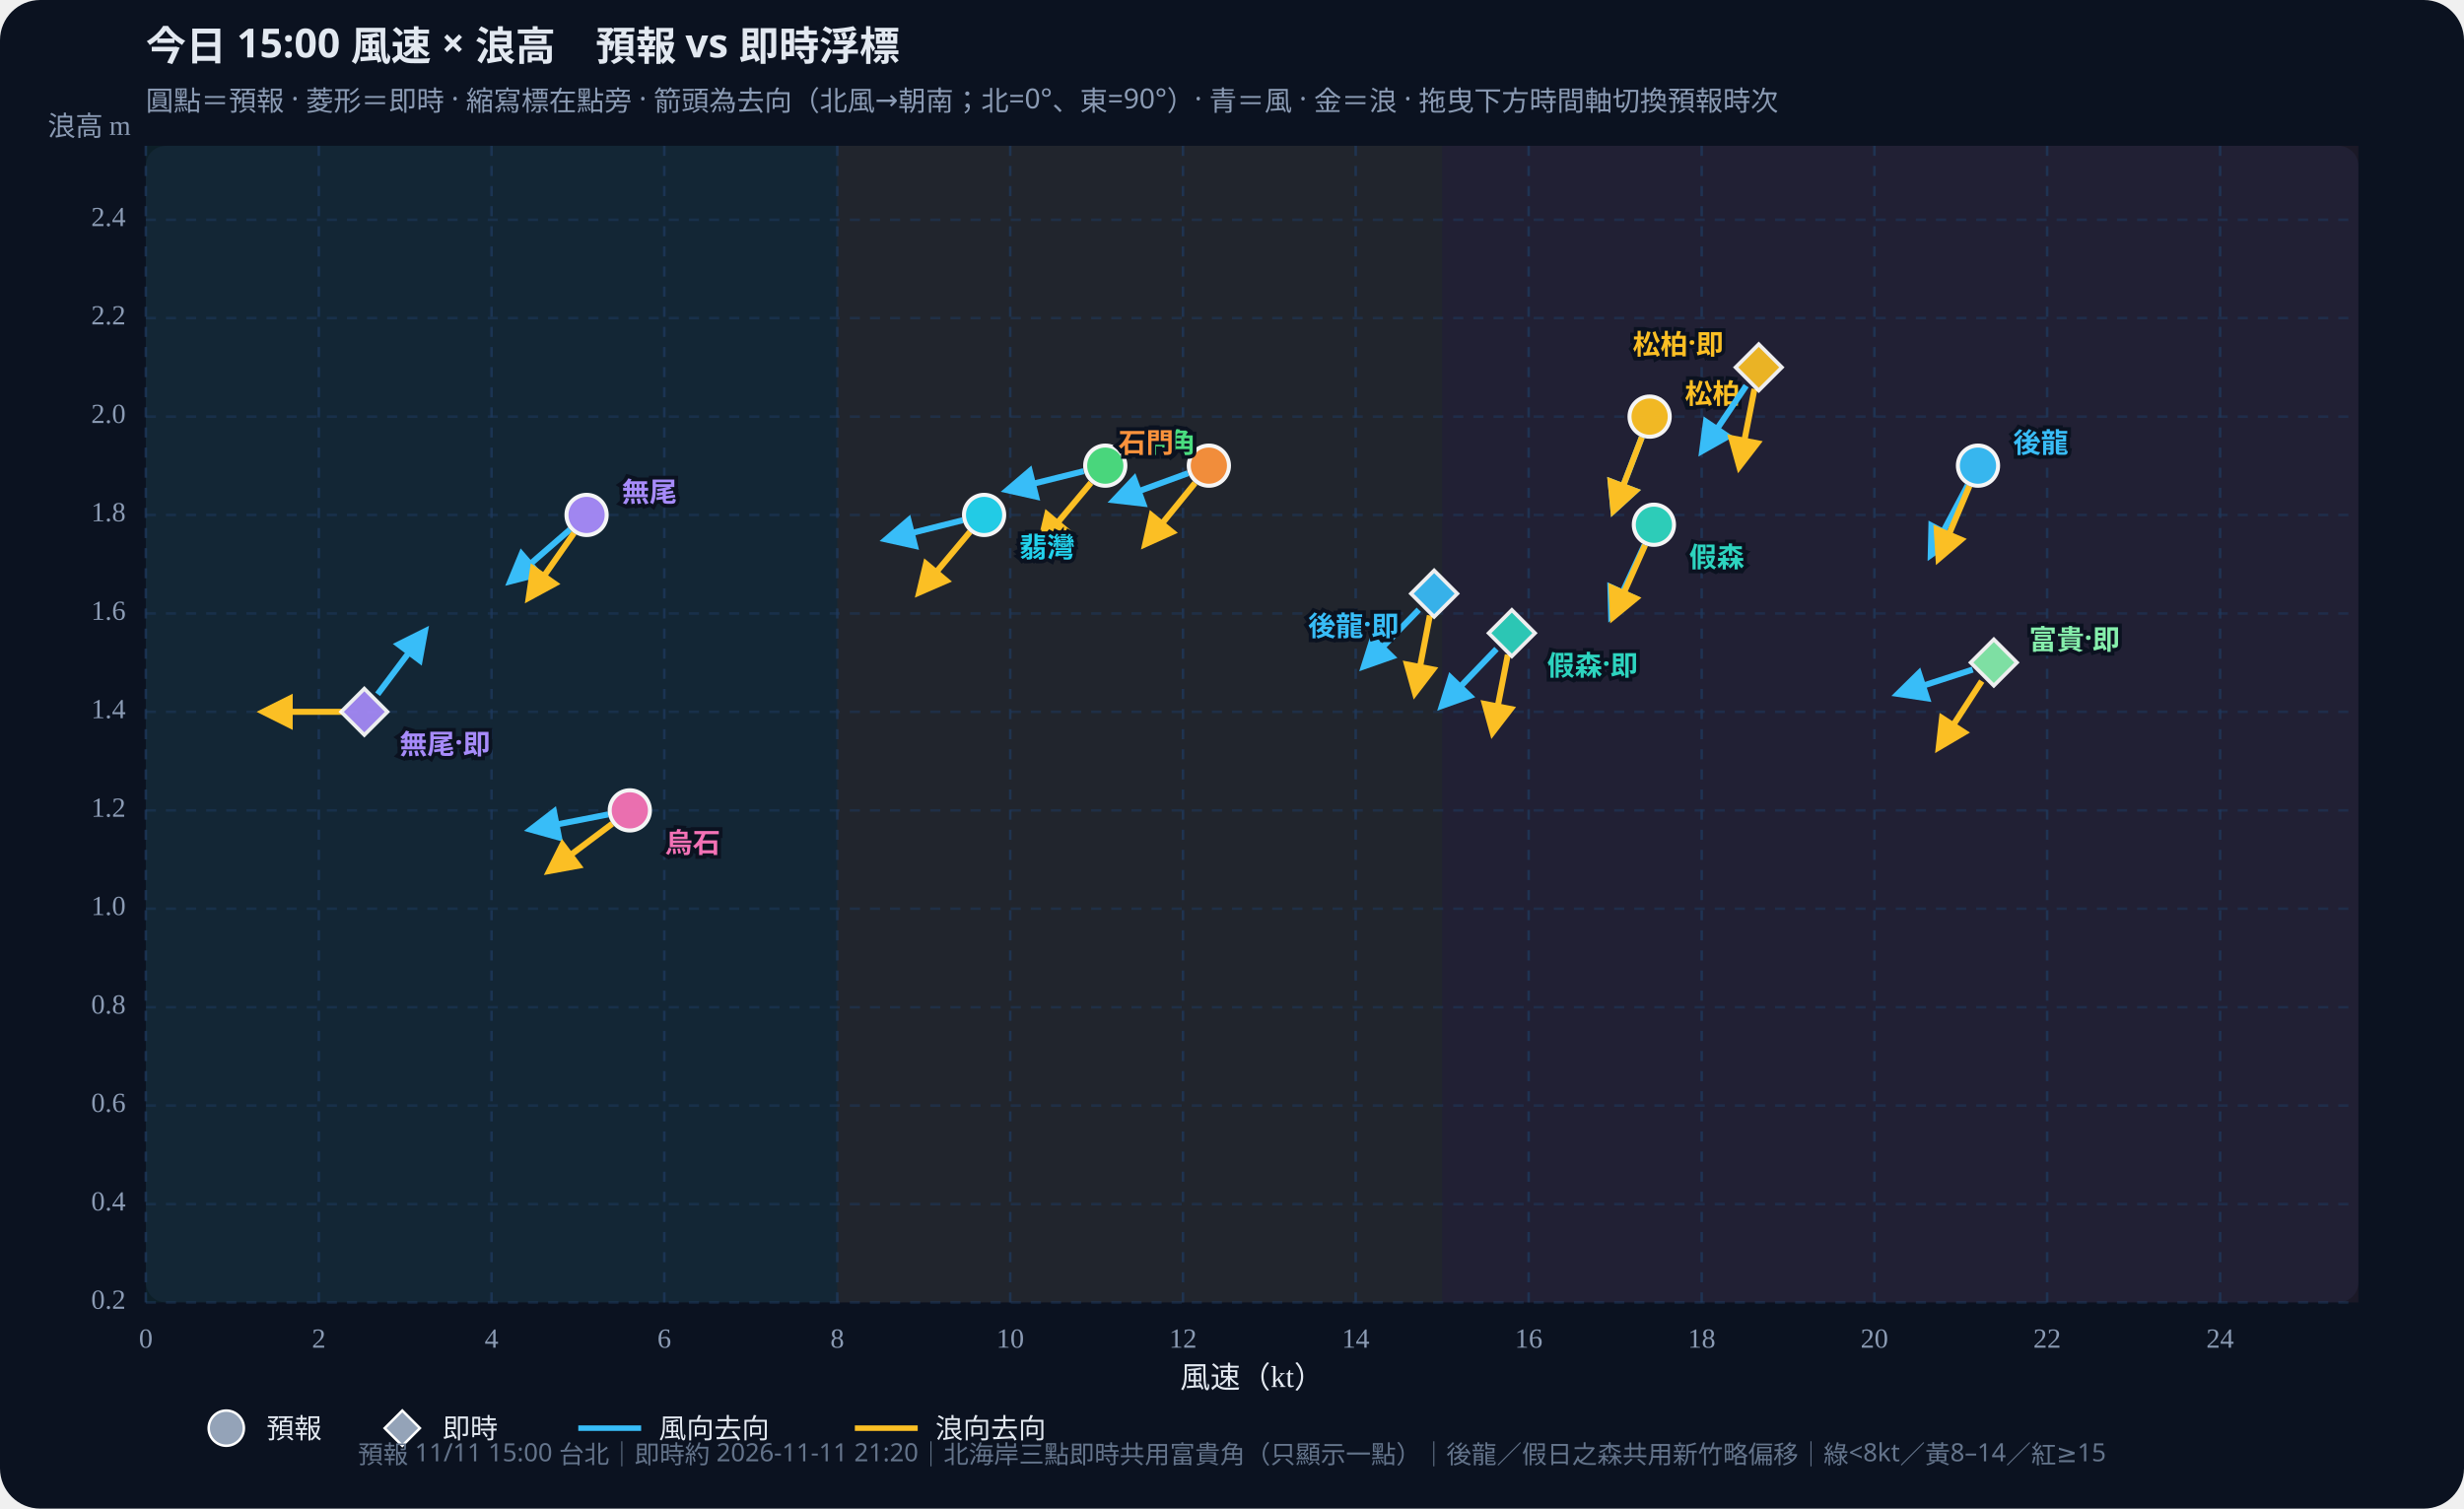
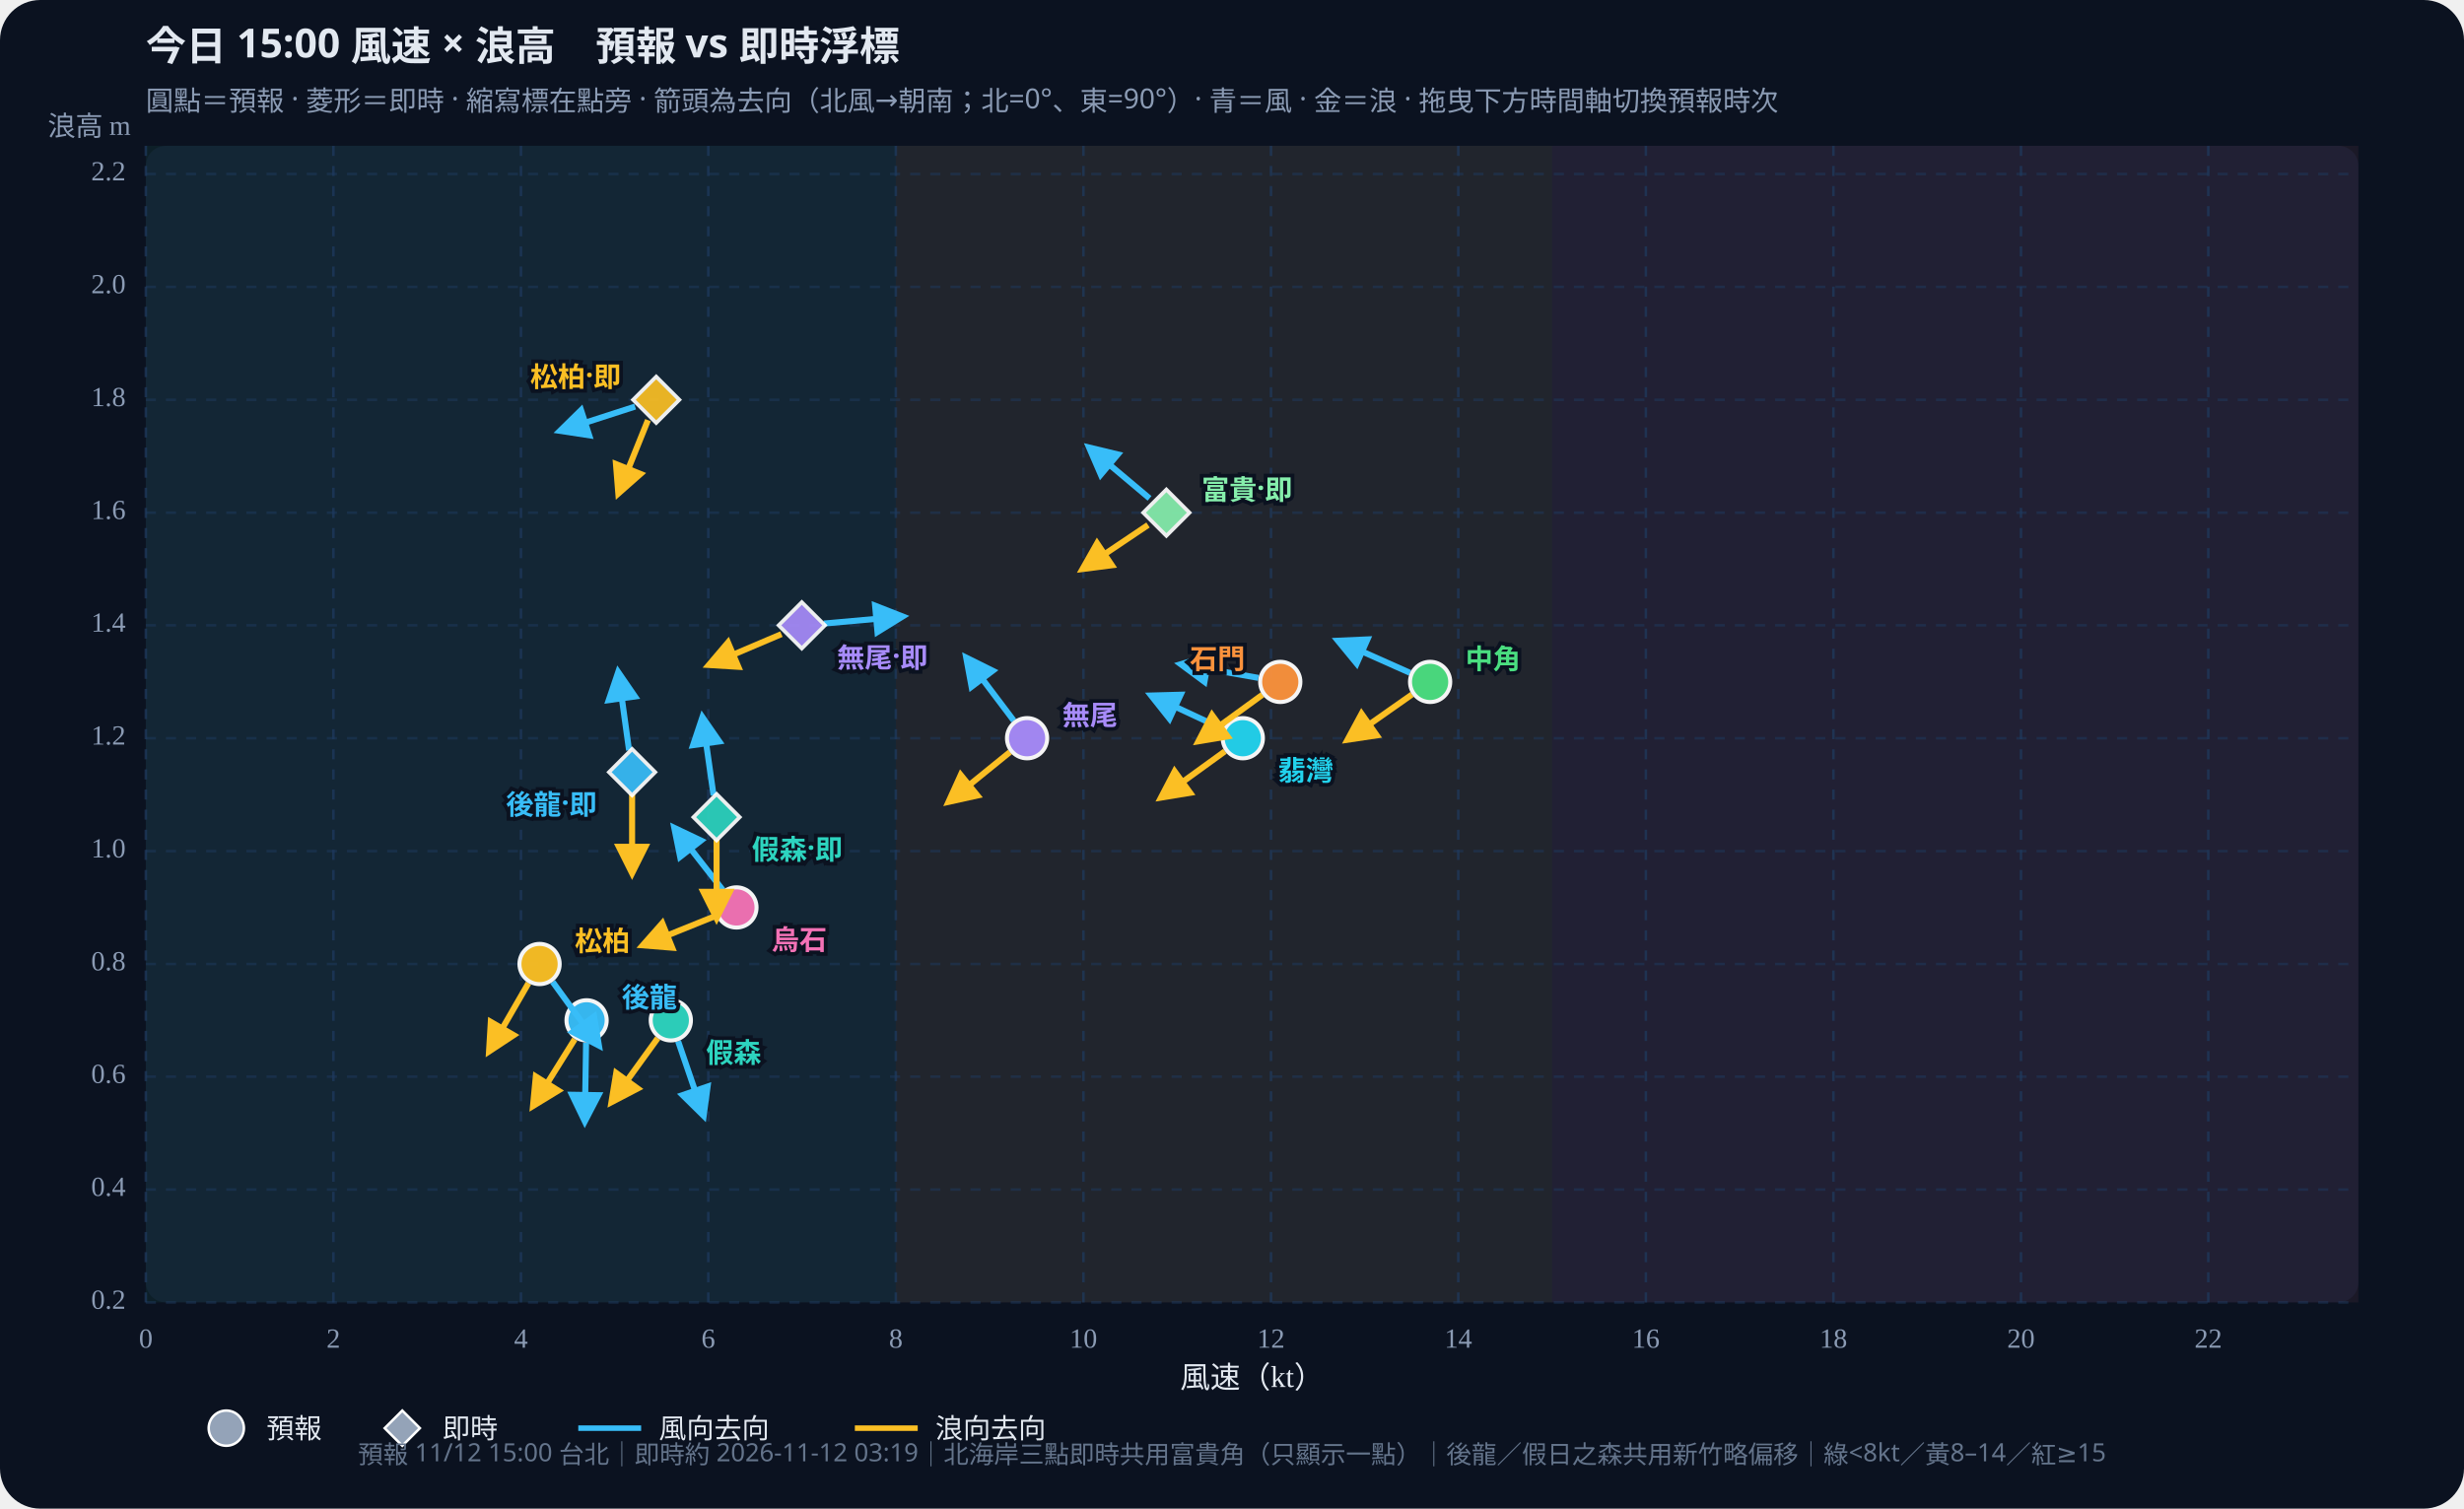
<svg xmlns="http://www.w3.org/2000/svg" id="wws-svg" viewBox="0 0 980 600" role="img" aria-label="風速與浪高散佈圖，可拖曳時間軸切換預報時次" style="width:100%;height:auto;display:block">
  <rect width="980" height="600" fill="#0b1220" rx="16" />
  <rect x="58" y="58" width="880" height="460" fill="#111a2e" rx="8" />
-   <rect x="58.0" y="58" width="275.0" height="460" fill="#34d399" opacity="0.07" />
-   <rect x="333.0" y="58" width="240.6" height="460" fill="#fbbf24" opacity="0.07" />
-   <rect x="573.6" y="58" width="364.4" height="460" fill="#fb7185" opacity="0.07" />
+   <rect x="58.0" y="58" width="298.3" height="460" fill="#34d399" opacity="0.07" />
+   <rect x="356.3" y="58" width="261.0" height="460" fill="#fbbf24" opacity="0.07" />
+   <rect x="617.3" y="58" width="320.7" height="460" fill="#fb7185" opacity="0.07" />
  <defs>
    <marker id="arrow-38bdf8" viewBox="0 0 10 10" refX="8" refY="5" markerWidth="6" markerHeight="6" orient="auto-start-reverse">
      <path d="M0,0 L10,5 L0,10 z" fill="#38bdf8" />
    </marker>
    <marker id="arrow-fbbf24" viewBox="0 0 10 10" refX="8" refY="5" markerWidth="6" markerHeight="6" orient="auto-start-reverse">
      <path d="M0,0 L10,5 L0,10 z" fill="#fbbf24" />
    </marker>
  </defs>
  <text id="wws-title" x="58" y="24" fill="#e2e8f0" font-size="16" font-weight="700" font-family="Noto Sans TC,system-ui,sans-serif">今日 15:00 風速 × 浪高　預報 vs 即時浮標</text>
  <text x="58" y="44" fill="#8b9bb4" font-size="11" font-family="Noto Sans TC,system-ui,sans-serif">圓點＝預報 · 菱形＝即時 · 縮寫標在點旁 · 箭頭為去向（北風→朝南；北=0°、東=90°）· 青＝風 · 金＝浪 · 拖曳下方時間軸切換預報時次</text>
  <line x1="58.0" y1="58" x2="58.0" y2="518" stroke="#1e3a5f" stroke-dasharray="4 4" opacity="0.7" />
  <text x="58.0" y="536" text-anchor="middle" fill="#8b9bb4" font-size="11">0</text>
-   <line x1="126.8" y1="58" x2="126.8" y2="518" stroke="#1e3a5f" stroke-dasharray="4 4" opacity="0.7" />
-   <text x="126.8" y="536" text-anchor="middle" fill="#8b9bb4" font-size="11">2</text>
-   <line x1="195.5" y1="58" x2="195.5" y2="518" stroke="#1e3a5f" stroke-dasharray="4 4" opacity="0.7" />
-   <text x="195.5" y="536" text-anchor="middle" fill="#8b9bb4" font-size="11">4</text>
-   <line x1="264.2" y1="58" x2="264.2" y2="518" stroke="#1e3a5f" stroke-dasharray="4 4" opacity="0.7" />
-   <text x="264.2" y="536" text-anchor="middle" fill="#8b9bb4" font-size="11">6</text>
-   <line x1="333.0" y1="58" x2="333.0" y2="518" stroke="#1e3a5f" stroke-dasharray="4 4" opacity="0.7" />
-   <text x="333.0" y="536" text-anchor="middle" fill="#8b9bb4" font-size="11">8</text>
-   <line x1="401.8" y1="58" x2="401.8" y2="518" stroke="#1e3a5f" stroke-dasharray="4 4" opacity="0.7" />
-   <text x="401.8" y="536" text-anchor="middle" fill="#8b9bb4" font-size="11">10</text>
-   <line x1="470.5" y1="58" x2="470.5" y2="518" stroke="#1e3a5f" stroke-dasharray="4 4" opacity="0.7" />
-   <text x="470.5" y="536" text-anchor="middle" fill="#8b9bb4" font-size="11">12</text>
-   <line x1="539.2" y1="58" x2="539.2" y2="518" stroke="#1e3a5f" stroke-dasharray="4 4" opacity="0.7" />
-   <text x="539.2" y="536" text-anchor="middle" fill="#8b9bb4" font-size="11">14</text>
-   <line x1="608.0" y1="58" x2="608.0" y2="518" stroke="#1e3a5f" stroke-dasharray="4 4" opacity="0.7" />
-   <text x="608.0" y="536" text-anchor="middle" fill="#8b9bb4" font-size="11">16</text>
-   <line x1="676.8" y1="58" x2="676.8" y2="518" stroke="#1e3a5f" stroke-dasharray="4 4" opacity="0.7" />
-   <text x="676.8" y="536" text-anchor="middle" fill="#8b9bb4" font-size="11">18</text>
-   <line x1="745.5" y1="58" x2="745.5" y2="518" stroke="#1e3a5f" stroke-dasharray="4 4" opacity="0.7" />
-   <text x="745.5" y="536" text-anchor="middle" fill="#8b9bb4" font-size="11">20</text>
-   <line x1="814.2" y1="58" x2="814.2" y2="518" stroke="#1e3a5f" stroke-dasharray="4 4" opacity="0.7" />
-   <text x="814.2" y="536" text-anchor="middle" fill="#8b9bb4" font-size="11">22</text>
-   <line x1="883.0" y1="58" x2="883.0" y2="518" stroke="#1e3a5f" stroke-dasharray="4 4" opacity="0.7" />
-   <text x="883.0" y="536" text-anchor="middle" fill="#8b9bb4" font-size="11">24</text>
+   <line x1="132.6" y1="58" x2="132.6" y2="518" stroke="#1e3a5f" stroke-dasharray="4 4" opacity="0.7" />
+   <text x="132.6" y="536" text-anchor="middle" fill="#8b9bb4" font-size="11">2</text>
+   <line x1="207.2" y1="58" x2="207.2" y2="518" stroke="#1e3a5f" stroke-dasharray="4 4" opacity="0.7" />
+   <text x="207.2" y="536" text-anchor="middle" fill="#8b9bb4" font-size="11">4</text>
+   <line x1="281.7" y1="58" x2="281.7" y2="518" stroke="#1e3a5f" stroke-dasharray="4 4" opacity="0.7" />
+   <text x="281.7" y="536" text-anchor="middle" fill="#8b9bb4" font-size="11">6</text>
+   <line x1="356.3" y1="58" x2="356.3" y2="518" stroke="#1e3a5f" stroke-dasharray="4 4" opacity="0.7" />
+   <text x="356.3" y="536" text-anchor="middle" fill="#8b9bb4" font-size="11">8</text>
+   <line x1="430.9" y1="58" x2="430.9" y2="518" stroke="#1e3a5f" stroke-dasharray="4 4" opacity="0.7" />
+   <text x="430.9" y="536" text-anchor="middle" fill="#8b9bb4" font-size="11">10</text>
+   <line x1="505.5" y1="58" x2="505.5" y2="518" stroke="#1e3a5f" stroke-dasharray="4 4" opacity="0.7" />
+   <text x="505.5" y="536" text-anchor="middle" fill="#8b9bb4" font-size="11">12</text>
+   <line x1="580.0" y1="58" x2="580.0" y2="518" stroke="#1e3a5f" stroke-dasharray="4 4" opacity="0.7" />
+   <text x="580.0" y="536" text-anchor="middle" fill="#8b9bb4" font-size="11">14</text>
+   <line x1="654.6" y1="58" x2="654.6" y2="518" stroke="#1e3a5f" stroke-dasharray="4 4" opacity="0.7" />
+   <text x="654.6" y="536" text-anchor="middle" fill="#8b9bb4" font-size="11">16</text>
+   <line x1="729.2" y1="58" x2="729.2" y2="518" stroke="#1e3a5f" stroke-dasharray="4 4" opacity="0.7" />
+   <text x="729.2" y="536" text-anchor="middle" fill="#8b9bb4" font-size="11">18</text>
+   <line x1="803.8" y1="58" x2="803.8" y2="518" stroke="#1e3a5f" stroke-dasharray="4 4" opacity="0.7" />
+   <text x="803.8" y="536" text-anchor="middle" fill="#8b9bb4" font-size="11">20</text>
+   <line x1="878.3" y1="58" x2="878.3" y2="518" stroke="#1e3a5f" stroke-dasharray="4 4" opacity="0.7" />
+   <text x="878.3" y="536" text-anchor="middle" fill="#8b9bb4" font-size="11">22</text>
  <line x1="58" y1="518.0" x2="938" y2="518.0" stroke="#1e3a5f" stroke-dasharray="4 4" opacity="0.5" />
  <text x="50" y="518.0" text-anchor="end" dominant-baseline="middle" fill="#8b9bb4" font-size="11">0.2</text>
-   <line x1="58" y1="478.9" x2="938" y2="478.9" stroke="#1e3a5f" stroke-dasharray="4 4" opacity="0.5" />
-   <text x="50" y="478.9" text-anchor="end" dominant-baseline="middle" fill="#8b9bb4" font-size="11">0.4</text>
-   <line x1="58" y1="439.7" x2="938" y2="439.7" stroke="#1e3a5f" stroke-dasharray="4 4" opacity="0.5" />
-   <text x="50" y="439.7" text-anchor="end" dominant-baseline="middle" fill="#8b9bb4" font-size="11">0.6</text>
-   <line x1="58" y1="400.6" x2="938" y2="400.6" stroke="#1e3a5f" stroke-dasharray="4 4" opacity="0.5" />
-   <text x="50" y="400.6" text-anchor="end" dominant-baseline="middle" fill="#8b9bb4" font-size="11">0.8</text>
-   <line x1="58" y1="361.4" x2="938" y2="361.4" stroke="#1e3a5f" stroke-dasharray="4 4" opacity="0.5" />
-   <text x="50" y="361.4" text-anchor="end" dominant-baseline="middle" fill="#8b9bb4" font-size="11">1.0</text>
-   <line x1="58" y1="322.3" x2="938" y2="322.3" stroke="#1e3a5f" stroke-dasharray="4 4" opacity="0.5" />
-   <text x="50" y="322.3" text-anchor="end" dominant-baseline="middle" fill="#8b9bb4" font-size="11">1.2</text>
-   <line x1="58" y1="283.1" x2="938" y2="283.1" stroke="#1e3a5f" stroke-dasharray="4 4" opacity="0.5" />
-   <text x="50" y="283.1" text-anchor="end" dominant-baseline="middle" fill="#8b9bb4" font-size="11">1.4</text>
-   <line x1="58" y1="244.0" x2="938" y2="244.0" stroke="#1e3a5f" stroke-dasharray="4 4" opacity="0.5" />
-   <text x="50" y="244.0" text-anchor="end" dominant-baseline="middle" fill="#8b9bb4" font-size="11">1.6</text>
-   <line x1="58" y1="204.8" x2="938" y2="204.8" stroke="#1e3a5f" stroke-dasharray="4 4" opacity="0.5" />
-   <text x="50" y="204.8" text-anchor="end" dominant-baseline="middle" fill="#8b9bb4" font-size="11">1.8</text>
-   <line x1="58" y1="165.7" x2="938" y2="165.7" stroke="#1e3a5f" stroke-dasharray="4 4" opacity="0.5" />
-   <text x="50" y="165.7" text-anchor="end" dominant-baseline="middle" fill="#8b9bb4" font-size="11">2.0</text>
-   <line x1="58" y1="126.5" x2="938" y2="126.5" stroke="#1e3a5f" stroke-dasharray="4 4" opacity="0.5" />
-   <text x="50" y="126.5" text-anchor="end" dominant-baseline="middle" fill="#8b9bb4" font-size="11">2.2</text>
-   <line x1="58" y1="87.4" x2="938" y2="87.4" stroke="#1e3a5f" stroke-dasharray="4 4" opacity="0.5" />
-   <text x="50" y="87.4" text-anchor="end" dominant-baseline="middle" fill="#8b9bb4" font-size="11">2.4</text>
+   <line x1="58" y1="473.1" x2="938" y2="473.1" stroke="#1e3a5f" stroke-dasharray="4 4" opacity="0.5" />
+   <text x="50" y="473.1" text-anchor="end" dominant-baseline="middle" fill="#8b9bb4" font-size="11">0.4</text>
+   <line x1="58" y1="428.2" x2="938" y2="428.2" stroke="#1e3a5f" stroke-dasharray="4 4" opacity="0.5" />
+   <text x="50" y="428.2" text-anchor="end" dominant-baseline="middle" fill="#8b9bb4" font-size="11">0.6</text>
+   <line x1="58" y1="383.4" x2="938" y2="383.4" stroke="#1e3a5f" stroke-dasharray="4 4" opacity="0.5" />
+   <text x="50" y="383.4" text-anchor="end" dominant-baseline="middle" fill="#8b9bb4" font-size="11">0.8</text>
+   <line x1="58" y1="338.5" x2="938" y2="338.5" stroke="#1e3a5f" stroke-dasharray="4 4" opacity="0.5" />
+   <text x="50" y="338.5" text-anchor="end" dominant-baseline="middle" fill="#8b9bb4" font-size="11">1.0</text>
+   <line x1="58" y1="293.6" x2="938" y2="293.6" stroke="#1e3a5f" stroke-dasharray="4 4" opacity="0.5" />
+   <text x="50" y="293.6" text-anchor="end" dominant-baseline="middle" fill="#8b9bb4" font-size="11">1.2</text>
+   <line x1="58" y1="248.7" x2="938" y2="248.7" stroke="#1e3a5f" stroke-dasharray="4 4" opacity="0.5" />
+   <text x="50" y="248.7" text-anchor="end" dominant-baseline="middle" fill="#8b9bb4" font-size="11">1.4</text>
+   <line x1="58" y1="203.9" x2="938" y2="203.9" stroke="#1e3a5f" stroke-dasharray="4 4" opacity="0.5" />
+   <text x="50" y="203.9" text-anchor="end" dominant-baseline="middle" fill="#8b9bb4" font-size="11">1.6</text>
+   <line x1="58" y1="159.0" x2="938" y2="159.0" stroke="#1e3a5f" stroke-dasharray="4 4" opacity="0.5" />
+   <text x="50" y="159.0" text-anchor="end" dominant-baseline="middle" fill="#8b9bb4" font-size="11">1.8</text>
+   <line x1="58" y1="114.1" x2="938" y2="114.1" stroke="#1e3a5f" stroke-dasharray="4 4" opacity="0.5" />
+   <text x="50" y="114.1" text-anchor="end" dominant-baseline="middle" fill="#8b9bb4" font-size="11">2.0</text>
+   <line x1="58" y1="69.2" x2="938" y2="69.2" stroke="#1e3a5f" stroke-dasharray="4 4" opacity="0.5" />
+   <text x="50" y="69.2" text-anchor="end" dominant-baseline="middle" fill="#8b9bb4" font-size="11">2.2</text>
  <text x="498" y="552" text-anchor="middle" fill="#e2e8f0" font-size="12">風速（kt）</text>
  <text x="52" y="54" text-anchor="end" fill="#8b9bb4" font-size="11">浪高 m</text>
  <g id="wws-forecast-layer">
-     <line x1="782.6" y1="193.0" x2="768.0" y2="220.6" stroke="#38bdf8" stroke-width="2.4" marker-end="url(#arrow-38bdf8)" />
-     <line x1="783.3" y1="193.3" x2="771.1" y2="222.1" stroke="#fbbf24" stroke-width="2.4" marker-end="url(#arrow-fbbf24)" />
-     <circle cx="786.7" cy="185.2" r="8.0" fill="#38bdf8" stroke="#fff" stroke-width="1.6" opacity="0.95" />
-     <line x1="654.1" y1="216.7" x2="640.9" y2="245.0" stroke="#38bdf8" stroke-width="2.4" marker-end="url(#arrow-38bdf8)" />
-     <line x1="654.3" y1="216.8" x2="641.6" y2="245.3" stroke="#fbbf24" stroke-width="2.4" marker-end="url(#arrow-fbbf24)" />
-     <circle cx="657.8" cy="208.7" r="8.0" fill="#2dd4bf" stroke="#fff" stroke-width="1.6" opacity="0.95" />
-     <line x1="653.0" y1="173.9" x2="641.8" y2="203.0" stroke="#38bdf8" stroke-width="2.4" marker-end="url(#arrow-38bdf8)" />
-     <line x1="653.0" y1="173.9" x2="641.8" y2="203.0" stroke="#fbbf24" stroke-width="2.4" marker-end="url(#arrow-fbbf24)" />
-     <circle cx="656.1" cy="165.7" r="8.0" fill="#fbbf24" stroke="#fff" stroke-width="1.6" opacity="0.95" />
-     <line x1="431.0" y1="187.4" x2="400.8" y2="194.9" stroke="#38bdf8" stroke-width="2.4" marker-end="url(#arrow-38bdf8)" />
-     <line x1="433.9" y1="192.0" x2="413.9" y2="215.9" stroke="#fbbf24" stroke-width="2.4" marker-end="url(#arrow-fbbf24)" />
-     <circle cx="439.6" cy="185.2" r="8.0" fill="#4ade80" stroke="#fff" stroke-width="1.6" opacity="0.95" />
-     <line x1="382.9" y1="206.9" x2="352.6" y2="214.5" stroke="#38bdf8" stroke-width="2.4" marker-end="url(#arrow-38bdf8)" />
-     <line x1="385.8" y1="211.5" x2="365.7" y2="235.5" stroke="#fbbf24" stroke-width="2.4" marker-end="url(#arrow-fbbf24)" />
-     <circle cx="391.4" cy="204.8" r="8.0" fill="#22d3ee" stroke="#fff" stroke-width="1.6" opacity="0.95" />
-     <line x1="472.5" y1="188.2" x2="443.2" y2="198.9" stroke="#38bdf8" stroke-width="2.4" marker-end="url(#arrow-38bdf8)" />
-     <line x1="475.3" y1="192.1" x2="455.6" y2="216.3" stroke="#fbbf24" stroke-width="2.4" marker-end="url(#arrow-fbbf24)" />
-     <circle cx="480.8" cy="185.2" r="8.0" fill="#fb923c" stroke="#fff" stroke-width="1.6" opacity="0.95" />
-     <line x1="226.7" y1="210.6" x2="203.1" y2="231.1" stroke="#38bdf8" stroke-width="2.4" marker-end="url(#arrow-38bdf8)" />
-     <line x1="228.3" y1="212.0" x2="210.4" y2="237.6" stroke="#fbbf24" stroke-width="2.4" marker-end="url(#arrow-fbbf24)" />
-     <circle cx="233.3" cy="204.8" r="8.0" fill="#a78bfa" stroke="#fff" stroke-width="1.6" opacity="0.95" />
-     <line x1="241.9" y1="323.9" x2="211.2" y2="329.9" stroke="#38bdf8" stroke-width="2.4" marker-end="url(#arrow-38bdf8)" />
-     <line x1="243.5" y1="327.6" x2="218.6" y2="346.3" stroke="#fbbf24" stroke-width="2.4" marker-end="url(#arrow-fbbf24)" />
-     <circle cx="250.5" cy="322.3" r="8.0" fill="#f472b6" stroke="#fff" stroke-width="1.6" opacity="0.95" />
-     <text x="800.7" y="175.2" text-anchor="start" dominant-baseline="central" fill="#38bdf8" font-size="11" font-weight="700" font-family="Noto Sans TC,system-ui,sans-serif" stroke="#0b1220" stroke-width="3" paint-order="stroke">後龍</text>
-     <text x="671.8" y="220.7" text-anchor="start" dominant-baseline="central" fill="#2dd4bf" font-size="11" font-weight="700" font-family="Noto Sans TC,system-ui,sans-serif" stroke="#0b1220" stroke-width="3" paint-order="stroke">假森</text>
-     <text x="670.1" y="155.7" text-anchor="start" dominant-baseline="central" fill="#fbbf24" font-size="11" font-weight="700" font-family="Noto Sans TC,system-ui,sans-serif" stroke="#0b1220" stroke-width="3" paint-order="stroke">松柏</text>
-     <text x="453.6" y="175.2" text-anchor="start" dominant-baseline="central" fill="#4ade80" font-size="11" font-weight="700" font-family="Noto Sans TC,system-ui,sans-serif" stroke="#0b1220" stroke-width="3" paint-order="stroke">中角</text>
-     <text x="405.4" y="216.8" text-anchor="start" dominant-baseline="central" fill="#22d3ee" font-size="11" font-weight="700" font-family="Noto Sans TC,system-ui,sans-serif" stroke="#0b1220" stroke-width="3" paint-order="stroke">翡灣</text>
-     <text x="466.8" y="175.2" text-anchor="end" dominant-baseline="central" fill="#fb923c" font-size="11" font-weight="700" font-family="Noto Sans TC,system-ui,sans-serif" stroke="#0b1220" stroke-width="3" paint-order="stroke">石門</text>
-     <text x="247.3" y="194.8" text-anchor="start" dominant-baseline="central" fill="#a78bfa" font-size="11" font-weight="700" font-family="Noto Sans TC,system-ui,sans-serif" stroke="#0b1220" stroke-width="3" paint-order="stroke">無尾</text>
-     <text x="264.5" y="334.3" text-anchor="start" dominant-baseline="central" fill="#f472b6" font-size="11" font-weight="700" font-family="Noto Sans TC,system-ui,sans-serif" stroke="#0b1220" stroke-width="3" paint-order="stroke">烏石</text>
+     <line x1="233.1" y1="414.6" x2="232.6" y2="445.8" stroke="#38bdf8" stroke-width="2.4" marker-end="url(#arrow-38bdf8)" />
+     <line x1="228.6" y1="413.3" x2="212.1" y2="439.7" stroke="#fbbf24" stroke-width="2.4" marker-end="url(#arrow-fbbf24)" />
+     <circle cx="233.3" cy="405.8" r="8.0" fill="#38bdf8" stroke="#fff" stroke-width="1.6" opacity="0.95" />
+     <line x1="269.7" y1="414.1" x2="279.8" y2="443.6" stroke="#38bdf8" stroke-width="2.4" marker-end="url(#arrow-38bdf8)" />
+     <line x1="261.6" y1="412.9" x2="243.3" y2="438.2" stroke="#fbbf24" stroke-width="2.4" marker-end="url(#arrow-fbbf24)" />
+     <circle cx="266.8" cy="405.8" r="8.0" fill="#2dd4bf" stroke="#fff" stroke-width="1.6" opacity="0.95" />
+     <line x1="219.8" y1="390.5" x2="238.1" y2="415.7" stroke="#38bdf8" stroke-width="2.4" marker-end="url(#arrow-38bdf8)" />
+     <line x1="210.2" y1="391.0" x2="194.6" y2="418.0" stroke="#fbbf24" stroke-width="2.4" marker-end="url(#arrow-fbbf24)" />
+     <circle cx="214.6" cy="383.4" r="8.0" fill="#fbbf24" stroke="#fff" stroke-width="1.6" opacity="0.95" />
+     <line x1="560.8" y1="267.6" x2="532.3" y2="254.9" stroke="#38bdf8" stroke-width="2.4" marker-end="url(#arrow-38bdf8)" />
+     <line x1="561.6" y1="276.2" x2="536.1" y2="294.1" stroke="#fbbf24" stroke-width="2.4" marker-end="url(#arrow-fbbf24)" />
+     <circle cx="568.8" cy="271.2" r="8.0" fill="#4ade80" stroke="#fff" stroke-width="1.6" opacity="0.95" />
+     <line x1="486.3" y1="289.9" x2="458.0" y2="276.7" stroke="#38bdf8" stroke-width="2.4" marker-end="url(#arrow-38bdf8)" />
+     <line x1="487.2" y1="298.8" x2="461.9" y2="317.1" stroke="#fbbf24" stroke-width="2.4" marker-end="url(#arrow-fbbf24)" />
+     <circle cx="494.3" cy="293.6" r="8.0" fill="#22d3ee" stroke="#fff" stroke-width="1.6" opacity="0.95" />
+     <line x1="500.5" y1="269.6" x2="469.8" y2="264.2" stroke="#38bdf8" stroke-width="2.4" marker-end="url(#arrow-38bdf8)" />
+     <line x1="502.1" y1="276.3" x2="476.8" y2="294.7" stroke="#fbbf24" stroke-width="2.4" marker-end="url(#arrow-fbbf24)" />
+     <circle cx="509.2" cy="271.2" r="8.0" fill="#fb923c" stroke="#fff" stroke-width="1.6" opacity="0.95" />
+     <line x1="403.2" y1="286.6" x2="384.4" y2="261.7" stroke="#38bdf8" stroke-width="2.4" marker-end="url(#arrow-38bdf8)" />
+     <line x1="401.7" y1="299.1" x2="377.4" y2="318.8" stroke="#fbbf24" stroke-width="2.4" marker-end="url(#arrow-fbbf24)" />
+     <circle cx="408.5" cy="293.6" r="8.0" fill="#a78bfa" stroke="#fff" stroke-width="1.6" opacity="0.95" />
+     <line x1="287.5" y1="354.0" x2="268.3" y2="329.4" stroke="#38bdf8" stroke-width="2.4" marker-end="url(#arrow-38bdf8)" />
+     <line x1="284.8" y1="364.2" x2="255.8" y2="375.9" stroke="#fbbf24" stroke-width="2.4" marker-end="url(#arrow-fbbf24)" />
+     <circle cx="292.9" cy="360.9" r="8.0" fill="#f472b6" stroke="#fff" stroke-width="1.6" opacity="0.95" />
+     <text x="247.3" y="395.8" text-anchor="start" dominant-baseline="central" fill="#38bdf8" font-size="11" font-weight="700" font-family="Noto Sans TC,system-ui,sans-serif" stroke="#0b1220" stroke-width="3" paint-order="stroke">後龍</text>
+     <text x="280.8" y="417.8" text-anchor="start" dominant-baseline="central" fill="#2dd4bf" font-size="11" font-weight="700" font-family="Noto Sans TC,system-ui,sans-serif" stroke="#0b1220" stroke-width="3" paint-order="stroke">假森</text>
+     <text x="228.6" y="373.4" text-anchor="start" dominant-baseline="central" fill="#fbbf24" font-size="11" font-weight="700" font-family="Noto Sans TC,system-ui,sans-serif" stroke="#0b1220" stroke-width="3" paint-order="stroke">松柏</text>
+     <text x="582.8" y="261.2" text-anchor="start" dominant-baseline="central" fill="#4ade80" font-size="11" font-weight="700" font-family="Noto Sans TC,system-ui,sans-serif" stroke="#0b1220" stroke-width="3" paint-order="stroke">中角</text>
+     <text x="508.3" y="305.6" text-anchor="start" dominant-baseline="central" fill="#22d3ee" font-size="11" font-weight="700" font-family="Noto Sans TC,system-ui,sans-serif" stroke="#0b1220" stroke-width="3" paint-order="stroke">翡灣</text>
+     <text x="495.2" y="261.2" text-anchor="end" dominant-baseline="central" fill="#fb923c" font-size="11" font-weight="700" font-family="Noto Sans TC,system-ui,sans-serif" stroke="#0b1220" stroke-width="3" paint-order="stroke">石門</text>
+     <text x="422.5" y="283.6" text-anchor="start" dominant-baseline="central" fill="#a78bfa" font-size="11" font-weight="700" font-family="Noto Sans TC,system-ui,sans-serif" stroke="#0b1220" stroke-width="3" paint-order="stroke">無尾</text>
+     <text x="306.9" y="372.9" text-anchor="start" dominant-baseline="central" fill="#f472b6" font-size="11" font-weight="700" font-family="Noto Sans TC,system-ui,sans-serif" stroke="#0b1220" stroke-width="3" paint-order="stroke">烏石</text>
  </g>
  <g id="wws-live-layer">
-     <line x1="564.3" y1="242.5" x2="542.6" y2="264.9" stroke="#38bdf8" stroke-width="2.4" marker-end="url(#arrow-38bdf8)" />
-     <line x1="568.7" y1="244.8" x2="562.8" y2="275.4" stroke="#fbbf24" stroke-width="2.4" marker-end="url(#arrow-fbbf24)" />
-     <polygon points="570.4,226.9 579.6,236.1 570.4,245.3 561.2,236.1" fill="#38bdf8" stroke="#fff" stroke-width="1.5" opacity="0.92" />
-     <line x1="595.2" y1="258.1" x2="573.6" y2="280.6" stroke="#38bdf8" stroke-width="2.4" marker-end="url(#arrow-38bdf8)" />
-     <line x1="599.7" y1="260.4" x2="593.7" y2="291.1" stroke="#fbbf24" stroke-width="2.4" marker-end="url(#arrow-fbbf24)" />
-     <polygon points="601.3,242.6 610.5,251.8 601.3,261.0 592.1,251.8" fill="#2dd4bf" stroke="#fff" stroke-width="1.5" opacity="0.92" />
-     <line x1="694.5" y1="153.4" x2="677.1" y2="179.2" stroke="#38bdf8" stroke-width="2.4" marker-end="url(#arrow-38bdf8)" />
-     <line x1="697.8" y1="154.7" x2="691.8" y2="185.4" stroke="#fbbf24" stroke-width="2.4" marker-end="url(#arrow-fbbf24)" />
-     <polygon points="699.5,136.9 708.7,146.1 699.5,155.3 690.3,146.1" fill="#fbbf24" stroke="#fff" stroke-width="1.5" opacity="0.92" />
-     <line x1="784.6" y1="266.3" x2="755.0" y2="275.9" stroke="#38bdf8" stroke-width="2.4" marker-end="url(#arrow-38bdf8)" />
-     <line x1="788.2" y1="270.9" x2="771.2" y2="297.1" stroke="#fbbf24" stroke-width="2.4" marker-end="url(#arrow-fbbf24)" />
-     <polygon points="793.0,254.3 802.2,263.5 793.0,272.7 783.8,263.5" fill="#86efac" stroke="#fff" stroke-width="1.5" opacity="0.92" />
-     <line x1="150.2" y1="276.1" x2="168.9" y2="251.2" stroke="#38bdf8" stroke-width="2.4" marker-end="url(#arrow-38bdf8)" />
-     <line x1="136.1" y1="283.1" x2="104.9" y2="283.1" stroke="#fbbf24" stroke-width="2.4" marker-end="url(#arrow-fbbf24)" />
-     <polygon points="144.9,273.9 154.1,283.1 144.9,292.3 135.7,283.1" fill="#a78bfa" stroke="#fff" stroke-width="1.5" opacity="0.92" />
-     <text x="556.4" y="248.1" text-anchor="end" dominant-baseline="central" fill="#38bdf8" font-size="11" font-weight="700" font-family="Noto Sans TC,system-ui,sans-serif" stroke="#0b1220" stroke-width="3" paint-order="stroke">後龍·即</text>
-     <text x="615.3" y="263.8" text-anchor="start" dominant-baseline="central" fill="#2dd4bf" font-size="11" font-weight="700" font-family="Noto Sans TC,system-ui,sans-serif" stroke="#0b1220" stroke-width="3" paint-order="stroke">假森·即</text>
-     <text x="685.5" y="136.1" text-anchor="end" dominant-baseline="central" fill="#fbbf24" font-size="11" font-weight="700" font-family="Noto Sans TC,system-ui,sans-serif" stroke="#0b1220" stroke-width="3" paint-order="stroke">松柏·即</text>
-     <text x="807.0" y="253.5" text-anchor="start" dominant-baseline="central" fill="#86efac" font-size="11" font-weight="700" font-family="Noto Sans TC,system-ui,sans-serif" stroke="#0b1220" stroke-width="3" paint-order="stroke">富貴·即</text>
-     <text x="158.9" y="295.1" text-anchor="start" dominant-baseline="central" fill="#a78bfa" font-size="11" font-weight="700" font-family="Noto Sans TC,system-ui,sans-serif" stroke="#0b1220" stroke-width="3" paint-order="stroke">無尾·即</text>
+     <line x1="250.2" y1="298.4" x2="245.9" y2="267.5" stroke="#38bdf8" stroke-width="2.4" marker-end="url(#arrow-38bdf8)" />
+     <line x1="251.4" y1="315.9" x2="251.4" y2="347.1" stroke="#fbbf24" stroke-width="2.4" marker-end="url(#arrow-fbbf24)" />
+     <polygon points="251.4,297.9 260.6,307.1 251.4,316.3 242.2,307.1" fill="#38bdf8" stroke="#fff" stroke-width="1.5" opacity="0.92" />
+     <line x1="283.8" y1="316.3" x2="279.4" y2="285.4" stroke="#38bdf8" stroke-width="2.4" marker-end="url(#arrow-38bdf8)" />
+     <line x1="285.0" y1="333.8" x2="285.0" y2="365.0" stroke="#fbbf24" stroke-width="2.4" marker-end="url(#arrow-fbbf24)" />
+     <polygon points="285.0,315.8 294.2,325.0 285.0,334.2 275.8,325.0" fill="#2dd4bf" stroke="#fff" stroke-width="1.5" opacity="0.92" />
+     <line x1="252.6" y1="161.7" x2="222.9" y2="171.3" stroke="#38bdf8" stroke-width="2.4" marker-end="url(#arrow-38bdf8)" />
+     <line x1="257.7" y1="167.1" x2="246.0" y2="196.1" stroke="#fbbf24" stroke-width="2.4" marker-end="url(#arrow-fbbf24)" />
+     <polygon points="261.0,149.8 270.2,159.0 261.0,168.2 251.8,159.0" fill="#fbbf24" stroke="#fff" stroke-width="1.5" opacity="0.92" />
+     <line x1="457.2" y1="198.2" x2="433.3" y2="178.1" stroke="#38bdf8" stroke-width="2.4" marker-end="url(#arrow-38bdf8)" />
+     <line x1="456.6" y1="208.8" x2="430.7" y2="226.2" stroke="#fbbf24" stroke-width="2.4" marker-end="url(#arrow-fbbf24)" />
+     <polygon points="463.9,194.7 473.1,203.9 463.9,213.1 454.7,203.9" fill="#86efac" stroke="#fff" stroke-width="1.5" opacity="0.92" />
+     <line x1="327.7" y1="248.0" x2="358.8" y2="245.2" stroke="#38bdf8" stroke-width="2.4" marker-end="url(#arrow-38bdf8)" />
+     <line x1="310.8" y1="252.2" x2="282.1" y2="264.4" stroke="#fbbf24" stroke-width="2.4" marker-end="url(#arrow-fbbf24)" />
+     <polygon points="318.9,239.5 328.1,248.7 318.9,257.9 309.7,248.7" fill="#a78bfa" stroke="#fff" stroke-width="1.5" opacity="0.92" />
+     <text x="237.4" y="319.1" text-anchor="end" dominant-baseline="central" fill="#38bdf8" font-size="11" font-weight="700" font-family="Noto Sans TC,system-ui,sans-serif" stroke="#0b1220" stroke-width="3" paint-order="stroke">後龍·即</text>
+     <text x="299.0" y="337.0" text-anchor="start" dominant-baseline="central" fill="#2dd4bf" font-size="11" font-weight="700" font-family="Noto Sans TC,system-ui,sans-serif" stroke="#0b1220" stroke-width="3" paint-order="stroke">假森·即</text>
+     <text x="247.0" y="149.0" text-anchor="end" dominant-baseline="central" fill="#fbbf24" font-size="11" font-weight="700" font-family="Noto Sans TC,system-ui,sans-serif" stroke="#0b1220" stroke-width="3" paint-order="stroke">松柏·即</text>
+     <text x="477.9" y="193.9" text-anchor="start" dominant-baseline="central" fill="#86efac" font-size="11" font-weight="700" font-family="Noto Sans TC,system-ui,sans-serif" stroke="#0b1220" stroke-width="3" paint-order="stroke">富貴·即</text>
+     <text x="332.9" y="260.7" text-anchor="start" dominant-baseline="central" fill="#a78bfa" font-size="11" font-weight="700" font-family="Noto Sans TC,system-ui,sans-serif" stroke="#0b1220" stroke-width="3" paint-order="stroke">無尾·即</text>
  </g>
  <circle cx="90" cy="568" r="7" fill="#94a3b8" stroke="#fff" />
  <text x="106" y="572" fill="#e2e8f0" font-size="11" font-family="Noto Sans TC,system-ui,sans-serif">預報</text>
  <polygon points="160,561 167,568 160,575 153,568" fill="#94a3b8" stroke="#fff" />
  <text x="176" y="572" fill="#e2e8f0" font-size="11" font-family="Noto Sans TC,system-ui,sans-serif">即時</text>
  <line x1="230" y1="568" x2="255" y2="568" stroke="#38bdf8" stroke-width="2.2" />
  <text x="262" y="572" fill="#e2e8f0" font-size="11" font-family="Noto Sans TC,system-ui,sans-serif">風向去向</text>
  <line x1="340" y1="568" x2="365" y2="568" stroke="#fbbf24" stroke-width="2.2" />
  <text x="372" y="572" fill="#e2e8f0" font-size="11" font-family="Noto Sans TC,system-ui,sans-serif">浪向去向</text>
-   <text id="wws-foot" x="490" y="582" text-anchor="middle" fill="#64748b" font-size="10" font-family="Noto Sans TC,system-ui,sans-serif">預報 11/11 15:00 台北｜即時約 2026-11-11 21:20｜北海岸三點即時共用富貴角（只顯示一點）｜後龍／假日之森共用新竹略偏移｜綠&lt;8kt／黃8–14／紅≥15</text>
+   <text id="wws-foot" x="490" y="582" text-anchor="middle" fill="#64748b" font-size="10" font-family="Noto Sans TC,system-ui,sans-serif">預報 11/12 15:00 台北｜即時約 2026-11-12 03:19｜北海岸三點即時共用富貴角（只顯示一點）｜後龍／假日之森共用新竹略偏移｜綠&lt;8kt／黃8–14／紅≥15</text>
</svg>
